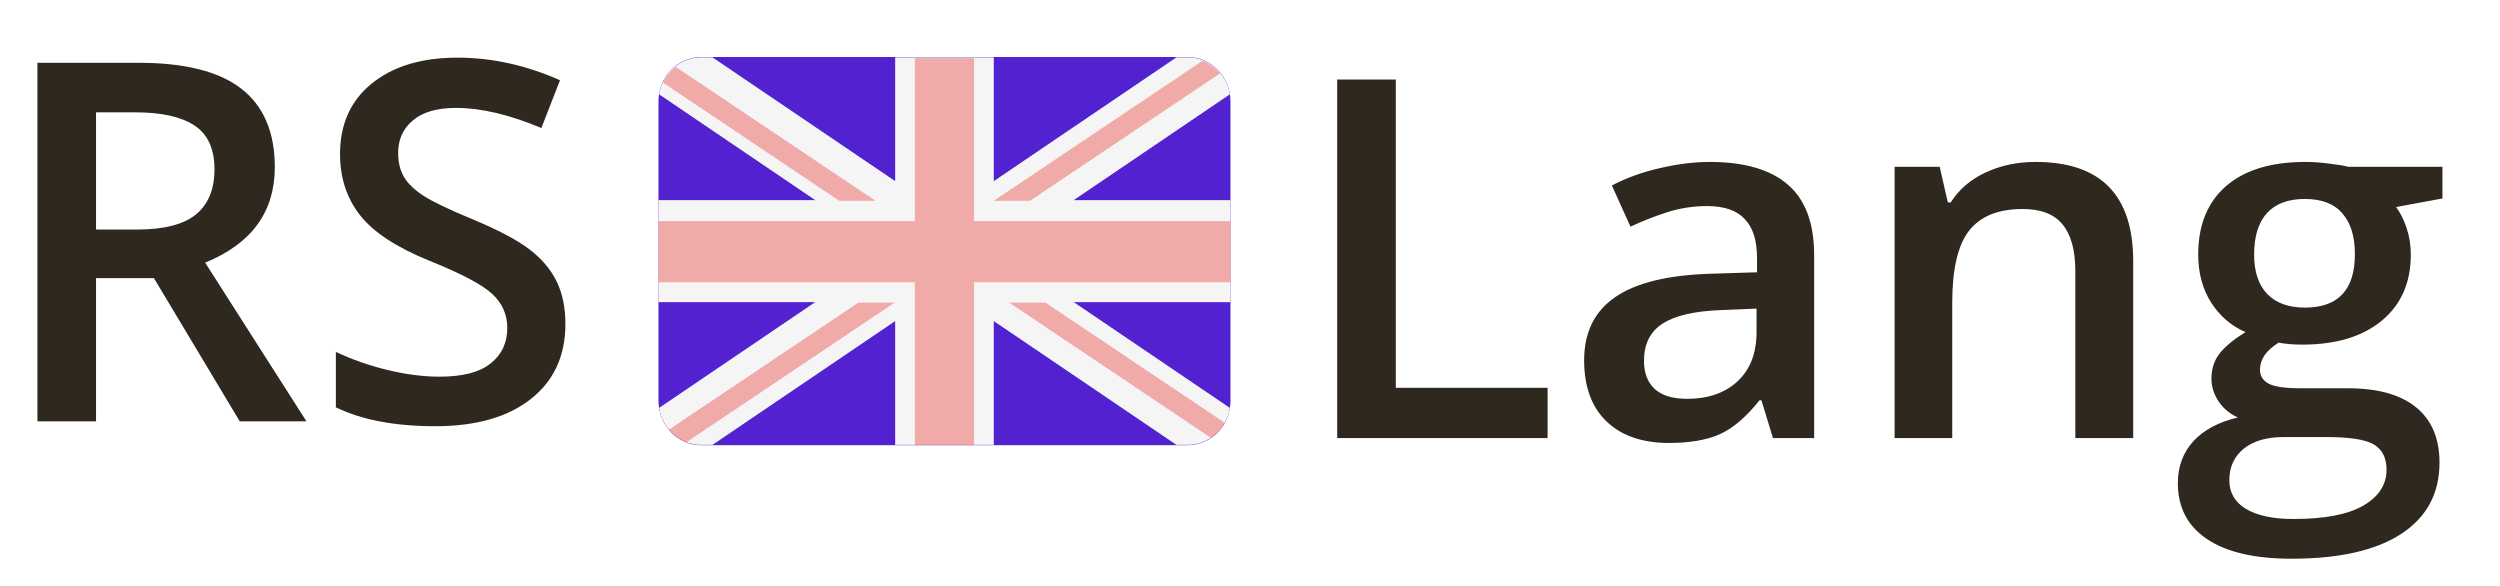
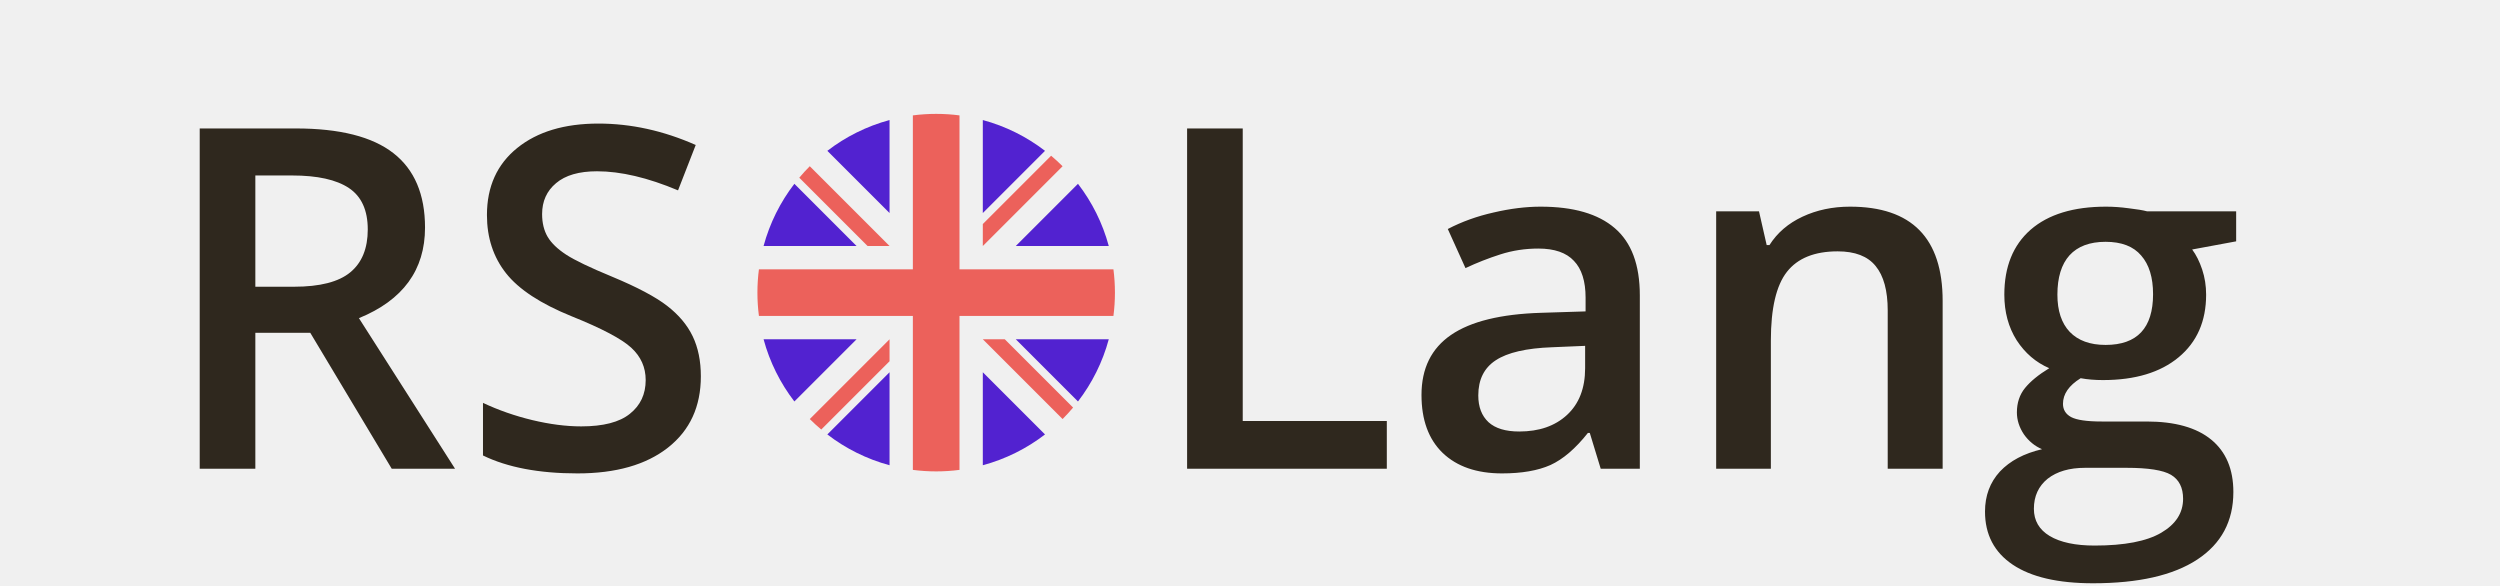
- <svg xmlns="http://www.w3.org/2000/svg" width="896" height="210" viewBox="0 0 896 210" fill="none">
-   <g clip-path="url(#clip0)">
-     <rect width="896" height="210" fill="white" />
-     <rect width="205" height="212" transform="translate(236 -16)" fill="white" />
-     <path d="M425.647 20.438H251.353C242.874 20.438 236 27.557 236 36.341V143.659C236 152.442 242.874 159.562 251.353 159.562H425.647C434.126 159.562 441 152.443 441 143.659V36.341C441 27.557 434.126 20.438 425.647 20.438Z" fill="#5222D0" />
-     <path d="M440.787 33.804C439.577 26.285 433.261 20.551 425.647 20.551H421.652L356.172 64.917V20.552H320.828V64.917L255.348 20.552H251.353C243.739 20.552 237.423 26.285 236.213 33.805L292.178 71.725H236V108.276H292.178L236.213 146.195C237.423 153.714 243.739 159.448 251.353 159.448H255.348L320.828 115.083V159.448H356.172V115.083L421.652 159.448H425.647C433.261 159.448 439.577 153.715 440.787 146.195L384.822 108.276H441V71.724H384.822L440.787 33.804Z" fill="#F5F5F5" />
-     <path d="M349.104 20.852H327.896V79.256H236V101.158H327.896V159.563H349.104V101.158H441V79.256H349.104V20.852Z" fill="#EC615B" fill-opacity="0.5" />
-     <path d="M245.927 158.54L320.633 108.458H307.649L239.693 154.016C241.356 156.02 243.493 157.59 245.927 158.54Z" fill="#EC615B" fill-opacity="0.5" />
-     <path d="M374.69 108.458H361.707L434.064 156.965C436.088 155.592 437.778 153.737 438.983 151.559L374.69 108.458Z" fill="#EC615B" fill-opacity="0.5" />
-     <path d="M237.621 29.618L300.775 71.956H313.759L242.196 23.98C240.274 25.457 238.702 27.388 237.621 29.618Z" fill="#EC615B" fill-opacity="0.5" />
-     <path d="M369.156 71.956L437.237 26.314C435.555 24.317 433.402 22.755 430.951 21.824L356.172 71.956H369.156Z" fill="#EC615B" fill-opacity="0.5" />
-     <path d="M34.418 82.269H49.008C58.793 82.269 65.883 80.453 70.277 76.82C74.672 73.188 76.869 67.797 76.869 60.648C76.869 53.383 74.496 48.168 69.75 45.004C65.004 41.84 57.855 40.258 48.305 40.258H34.418V82.269ZM34.418 99.672V151H13.412V22.504H49.711C66.293 22.504 78.568 25.609 86.537 31.82C94.506 38.031 98.49 47.406 98.49 59.945C98.49 75.941 90.17 87.338 73.529 94.135L109.828 151H85.922L55.16 99.672H34.418ZM202.641 116.107C202.641 127.533 198.51 136.498 190.248 143.002C181.986 149.506 170.59 152.758 156.059 152.758C141.527 152.758 129.633 150.502 120.375 145.99V126.127C126.234 128.881 132.445 131.049 139.008 132.631C145.629 134.213 151.781 135.004 157.465 135.004C165.785 135.004 171.908 133.422 175.834 130.258C179.818 127.094 181.811 122.846 181.811 117.514C181.811 112.709 179.994 108.637 176.361 105.297C172.729 101.957 165.229 98.002 153.861 93.432C142.143 88.686 133.881 83.266 129.076 77.172C124.271 71.078 121.869 63.754 121.869 55.199C121.869 44.477 125.678 36.039 133.295 29.887C140.912 23.734 151.137 20.658 163.969 20.658C176.273 20.658 188.52 23.354 200.707 28.744L194.027 45.883C182.602 41.078 172.406 38.676 163.441 38.676C156.645 38.676 151.488 40.17 147.973 43.158C144.457 46.088 142.699 49.984 142.699 54.848C142.699 58.188 143.402 61.059 144.809 63.461C146.215 65.805 148.529 68.031 151.752 70.141C154.975 72.25 160.775 75.033 169.154 78.49C178.588 82.416 185.502 86.078 189.896 89.477C194.291 92.875 197.514 96.713 199.564 100.99C201.615 105.268 202.641 110.307 202.641 116.107Z" fill="#2F281E" />
-     <path d="M479.25 157V28.504H500.256V138.982H554.66V157H479.25ZM635.432 157L631.301 143.465H630.598C625.91 149.383 621.193 153.426 616.447 155.594C611.701 157.703 605.607 158.758 598.166 158.758C588.615 158.758 581.145 156.18 575.754 151.023C570.422 145.867 567.756 138.572 567.756 129.139C567.756 119.119 571.477 111.561 578.918 106.463C586.359 101.365 597.697 98.582 612.932 98.113L629.719 97.586V92.4C629.719 86.189 628.254 81.561 625.324 78.514C622.453 75.408 617.971 73.856 611.877 73.856C606.896 73.856 602.121 74.588 597.551 76.053C592.98 77.518 588.586 79.246 584.367 81.238L577.688 66.473C582.961 63.719 588.732 61.639 595.002 60.232C601.271 58.768 607.189 58.035 612.756 58.035C625.119 58.035 634.436 60.73 640.705 66.121C647.033 71.512 650.197 79.978 650.197 91.522V157H635.432ZM604.67 142.938C612.17 142.938 618.176 140.857 622.688 136.697C627.258 132.479 629.543 126.59 629.543 119.031V110.594L617.062 111.121C607.336 111.473 600.246 113.113 595.793 116.043C591.398 118.914 589.201 123.338 589.201 129.314C589.201 133.65 590.49 137.02 593.068 139.422C595.646 141.766 599.514 142.938 604.67 142.938ZM764.543 157H743.801V97.234C743.801 89.734 742.277 84.139 739.23 80.447C736.242 76.756 731.467 74.91 724.904 74.91C716.174 74.91 709.787 77.488 705.744 82.644C701.701 87.801 699.68 96.443 699.68 108.572V157H679.025V59.793H695.197L698.098 72.537H699.152C702.082 67.908 706.242 64.334 711.633 61.815C717.023 59.295 723 58.035 729.562 58.035C752.883 58.035 764.543 69.9 764.543 93.631V157ZM875.373 59.793V71.131L858.762 74.207C860.285 76.258 861.545 78.777 862.541 81.766C863.537 84.754 864.035 87.918 864.035 91.258C864.035 101.277 860.578 109.158 853.664 114.9C846.75 120.643 837.229 123.514 825.1 123.514C821.994 123.514 819.182 123.279 816.662 122.811C812.209 125.564 809.982 128.787 809.982 132.479C809.982 134.705 811.008 136.375 813.059 137.488C815.168 138.602 819.006 139.158 824.572 139.158H841.535C852.258 139.158 860.402 141.443 865.969 146.014C871.535 150.584 874.318 157.176 874.318 165.789C874.318 176.805 869.777 185.301 860.695 191.277C851.613 197.254 838.488 200.242 821.32 200.242C808.078 200.242 797.971 197.898 790.998 193.211C784.025 188.523 780.539 181.844 780.539 173.172C780.539 167.195 782.414 162.156 786.164 158.055C789.973 154.012 795.275 151.199 802.072 149.617C799.318 148.445 797.033 146.57 795.217 143.992C793.459 141.355 792.58 138.602 792.58 135.73C792.58 132.098 793.605 129.021 795.656 126.502C797.707 123.982 800.754 121.492 804.797 119.031C799.758 116.863 795.656 113.348 792.492 108.484C789.387 103.562 787.834 97.82 787.834 91.258C787.834 80.711 791.145 72.537 797.766 66.736C804.445 60.935 813.938 58.035 826.242 58.035C828.996 58.035 831.867 58.24 834.855 58.65C837.902 59.002 840.188 59.383 841.711 59.793H875.373ZM798.996 172.117C798.996 176.57 800.988 179.998 804.973 182.4C809.016 184.803 814.67 186.004 821.936 186.004C833.186 186.004 841.564 184.393 847.072 181.17C852.58 177.947 855.334 173.67 855.334 168.338C855.334 164.119 853.811 161.102 850.764 159.285C847.775 157.527 842.18 156.648 833.977 156.648H818.332C812.414 156.648 807.697 158.025 804.182 160.779C800.725 163.592 798.996 167.371 798.996 172.117ZM807.873 91.258C807.873 97.352 809.426 102.039 812.531 105.32C815.695 108.602 820.207 110.242 826.066 110.242C838.02 110.242 843.996 103.855 843.996 91.082C843.996 84.754 842.502 79.891 839.514 76.492C836.584 73.035 832.102 71.307 826.066 71.307C820.09 71.307 815.549 73.006 812.443 76.404C809.396 79.803 807.873 84.754 807.873 91.258Z" fill="#2F281E" />
-   </g>
-   <defs>
-     <clipPath id="clip0">
-       <rect width="896" height="210" fill="white" />
-     </clipPath>
-   </defs>
+ <svg xmlns="http://www.w3.org/2000/svg" width="944" height="221" viewBox="0 0 944 221" fill="none">
+   <path d="M353.5 178C390.779 178 421 147.779 421 110.5C421 73.221 390.779 43 353.5 43C316.221 43 286 73.221 286 110.5C286 147.779 316.221 178 353.5 178Z" fill="#F0F0F0" />
+   <path d="M299.953 69.405C294.651 76.303 290.653 84.254 288.325 92.892H323.44L299.953 69.405Z" fill="#5222D0" />
+   <path d="M418.674 92.892C416.346 84.254 412.348 76.303 407.046 69.405L383.56 92.892H418.674Z" fill="#5222D0" />
+   <path d="M288.325 128.109C290.653 136.746 294.651 144.697 299.953 151.596L323.44 128.109H288.325Z" fill="#5222D0" />
+   <path d="M394.595 56.954C387.697 51.652 379.746 47.654 371.108 45.325V80.44L394.595 56.954Z" fill="#5222D0" />
+   <path d="M312.405 164.046C319.303 169.348 327.254 173.346 335.892 175.675V140.56L312.405 164.046Z" fill="#5222D0" />
+   <path d="M335.891 45.325C327.254 47.654 319.303 51.652 312.405 56.953L335.891 80.44V45.325Z" fill="#5222D0" />
+   <path d="M371.108 175.675C379.746 173.346 387.697 169.348 394.595 164.046L371.108 140.56V175.675Z" fill="#5222D0" />
+   <path d="M383.56 128.109L407.046 151.596C412.348 144.698 416.346 136.746 418.674 128.109H383.56Z" fill="#5222D0" />
+   <path d="M420.429 101.696H362.305H362.305V43.571C359.422 43.196 356.484 43 353.5 43C350.515 43 347.578 43.196 344.696 43.571V101.695V101.695H286.571C286.196 104.578 286 107.516 286 110.5C286 113.485 286.196 116.422 286.571 119.304H344.695H344.695V177.429C347.578 177.804 350.515 178 353.5 178C356.484 178 359.422 177.804 362.304 177.429V119.305V119.305H420.429C420.804 116.422 421 113.485 421 110.5C421 107.516 420.804 104.578 420.429 101.696Z" fill="#EC615B" />
+   <path d="M371.109 128.109L401.23 158.23C402.615 156.845 403.937 155.397 405.197 153.896L379.41 128.109H371.109V128.109Z" fill="#EC615B" />
+   <path d="M335.891 128.109H335.891L305.77 158.23C307.155 159.615 308.603 160.936 310.103 162.197L335.891 136.409V128.109Z" fill="#EC615B" />
+   <path d="M335.891 92.892V92.891L305.77 62.77C304.385 64.155 303.064 65.603 301.803 67.104L327.591 92.891H335.891V92.892Z" fill="#EC615B" />
+   <path d="M371.109 92.892L401.23 62.77C399.845 61.385 398.397 60.063 396.897 58.803L371.109 84.591V92.892Z" fill="#EC615B" />
+   <path d="M96.418 108.27H111.008C120.793 108.27 127.883 106.453 132.277 102.82C136.672 99.188 138.869 93.797 138.869 86.648C138.869 79.383 136.496 74.168 131.75 71.004C127.004 67.84 119.855 66.258 110.305 66.258H96.418V108.27ZM96.418 125.672V177H75.412V48.504H111.711C128.293 48.504 140.568 51.609 148.537 57.82C156.506 64.031 160.49 73.406 160.49 85.945C160.49 101.941 152.17 113.338 135.529 120.135L171.828 177H147.922L117.16 125.672H96.418ZM264.641 142.107C264.641 153.533 260.51 162.498 252.248 169.002C243.986 175.506 232.59 178.758 218.059 178.758C203.527 178.758 191.633 176.502 182.375 171.99V152.127C188.234 154.881 194.445 157.049 201.008 158.631C207.629 160.213 213.781 161.004 219.465 161.004C227.785 161.004 233.908 159.422 237.834 156.258C241.818 153.094 243.811 148.846 243.811 143.514C243.811 138.709 241.994 134.637 238.361 131.297C234.729 127.957 227.229 124.002 215.861 119.432C204.143 114.686 195.881 109.266 191.076 103.172C186.271 97.078 183.869 89.754 183.869 81.199C183.869 70.477 187.678 62.039 195.295 55.887C202.912 49.734 213.137 46.658 225.969 46.658C238.273 46.658 250.52 49.353 262.707 54.744L256.027 71.883C244.602 67.078 234.406 64.676 225.441 64.676C218.645 64.676 213.488 66.17 209.973 69.158C206.457 72.088 204.699 75.984 204.699 80.848C204.699 84.188 205.402 87.059 206.809 89.461C208.215 91.805 210.529 94.031 213.752 96.141C216.975 98.25 222.775 101.033 231.154 104.49C240.588 108.416 247.502 112.078 251.896 115.477C256.291 118.875 259.514 122.713 261.564 126.99C263.615 131.268 264.641 136.307 264.641 142.107Z" fill="#2F281E" />
+   <path d="M448.25 177V48.504H469.256V158.982H523.66V177H448.25ZM604.432 177L600.301 163.465H599.598C594.91 169.383 590.193 173.426 585.447 175.594C580.701 177.703 574.607 178.758 567.166 178.758C557.615 178.758 550.145 176.18 544.754 171.023C539.422 165.867 536.756 158.572 536.756 149.139C536.756 139.119 540.477 131.561 547.918 126.463C555.359 121.365 566.697 118.582 581.932 118.113L598.719 117.586V112.4C598.719 106.189 597.254 101.561 594.324 98.514C591.453 95.408 586.971 93.856 580.877 93.856C575.896 93.856 571.121 94.588 566.551 96.053C561.98 97.518 557.586 99.246 553.367 101.238L546.688 86.473C551.961 83.719 557.732 81.639 564.002 80.232C570.271 78.768 576.189 78.035 581.756 78.035C594.119 78.035 603.436 80.731 609.705 86.121C616.033 91.512 619.197 99.978 619.197 111.521V177H604.432ZM573.67 162.938C581.17 162.938 587.176 160.857 591.688 156.697C596.258 152.479 598.543 146.59 598.543 139.031V130.594L586.062 131.121C576.336 131.473 569.246 133.113 564.793 136.043C560.398 138.914 558.201 143.338 558.201 149.314C558.201 153.65 559.49 157.02 562.068 159.422C564.646 161.766 568.514 162.938 573.67 162.938ZM733.543 177H712.801V117.234C712.801 109.734 711.277 104.139 708.23 100.447C705.242 96.756 700.467 94.91 693.904 94.91C685.174 94.91 678.787 97.488 674.744 102.645C670.701 107.801 668.68 116.443 668.68 128.572V177H648.025V79.793H664.197L667.098 92.537H668.152C671.082 87.908 675.242 84.334 680.633 81.814C686.023 79.295 692 78.035 698.562 78.035C721.883 78.035 733.543 89.9 733.543 113.631V177ZM844.373 79.793V91.131L827.762 94.207C829.285 96.258 830.545 98.777 831.541 101.766C832.537 104.754 833.035 107.918 833.035 111.258C833.035 121.277 829.578 129.158 822.664 134.9C815.75 140.643 806.229 143.514 794.1 143.514C790.994 143.514 788.182 143.279 785.662 142.811C781.209 145.564 778.982 148.787 778.982 152.479C778.982 154.705 780.008 156.375 782.059 157.488C784.168 158.602 788.006 159.158 793.572 159.158H810.535C821.258 159.158 829.402 161.443 834.969 166.014C840.535 170.584 843.318 177.176 843.318 185.789C843.318 196.805 838.777 205.301 829.695 211.277C820.613 217.254 807.488 220.242 790.32 220.242C777.078 220.242 766.971 217.898 759.998 213.211C753.025 208.523 749.539 201.844 749.539 193.172C749.539 187.195 751.414 182.156 755.164 178.055C758.973 174.012 764.275 171.199 771.072 169.617C768.318 168.445 766.033 166.57 764.217 163.992C762.459 161.355 761.58 158.602 761.58 155.73C761.58 152.098 762.605 149.021 764.656 146.502C766.707 143.982 769.754 141.492 773.797 139.031C768.758 136.863 764.656 133.348 761.492 128.484C758.387 123.562 756.834 117.82 756.834 111.258C756.834 100.711 760.145 92.537 766.766 86.736C773.445 80.936 782.938 78.035 795.242 78.035C797.996 78.035 800.867 78.24 803.855 78.65C806.902 79.002 809.188 79.383 810.711 79.793H844.373ZM767.996 192.117C767.996 196.57 769.988 199.998 773.973 202.4C778.016 204.803 783.67 206.004 790.936 206.004C802.186 206.004 810.564 204.393 816.072 201.17C821.58 197.947 824.334 193.67 824.334 188.338C824.334 184.119 822.811 181.102 819.764 179.285C816.775 177.527 811.18 176.648 802.977 176.648H787.332C781.414 176.648 776.697 178.025 773.182 180.779C769.725 183.592 767.996 187.371 767.996 192.117ZM776.873 111.258C776.873 117.352 778.426 122.039 781.531 125.32C784.695 128.602 789.207 130.242 795.066 130.242C807.02 130.242 812.996 123.855 812.996 111.082C812.996 104.754 811.502 99.891 808.514 96.492C805.584 93.035 801.102 91.307 795.066 91.307C789.09 91.307 784.549 93.006 781.443 96.404C778.396 99.803 776.873 104.754 776.873 111.258Z" fill="#2F281E" />
</svg>
